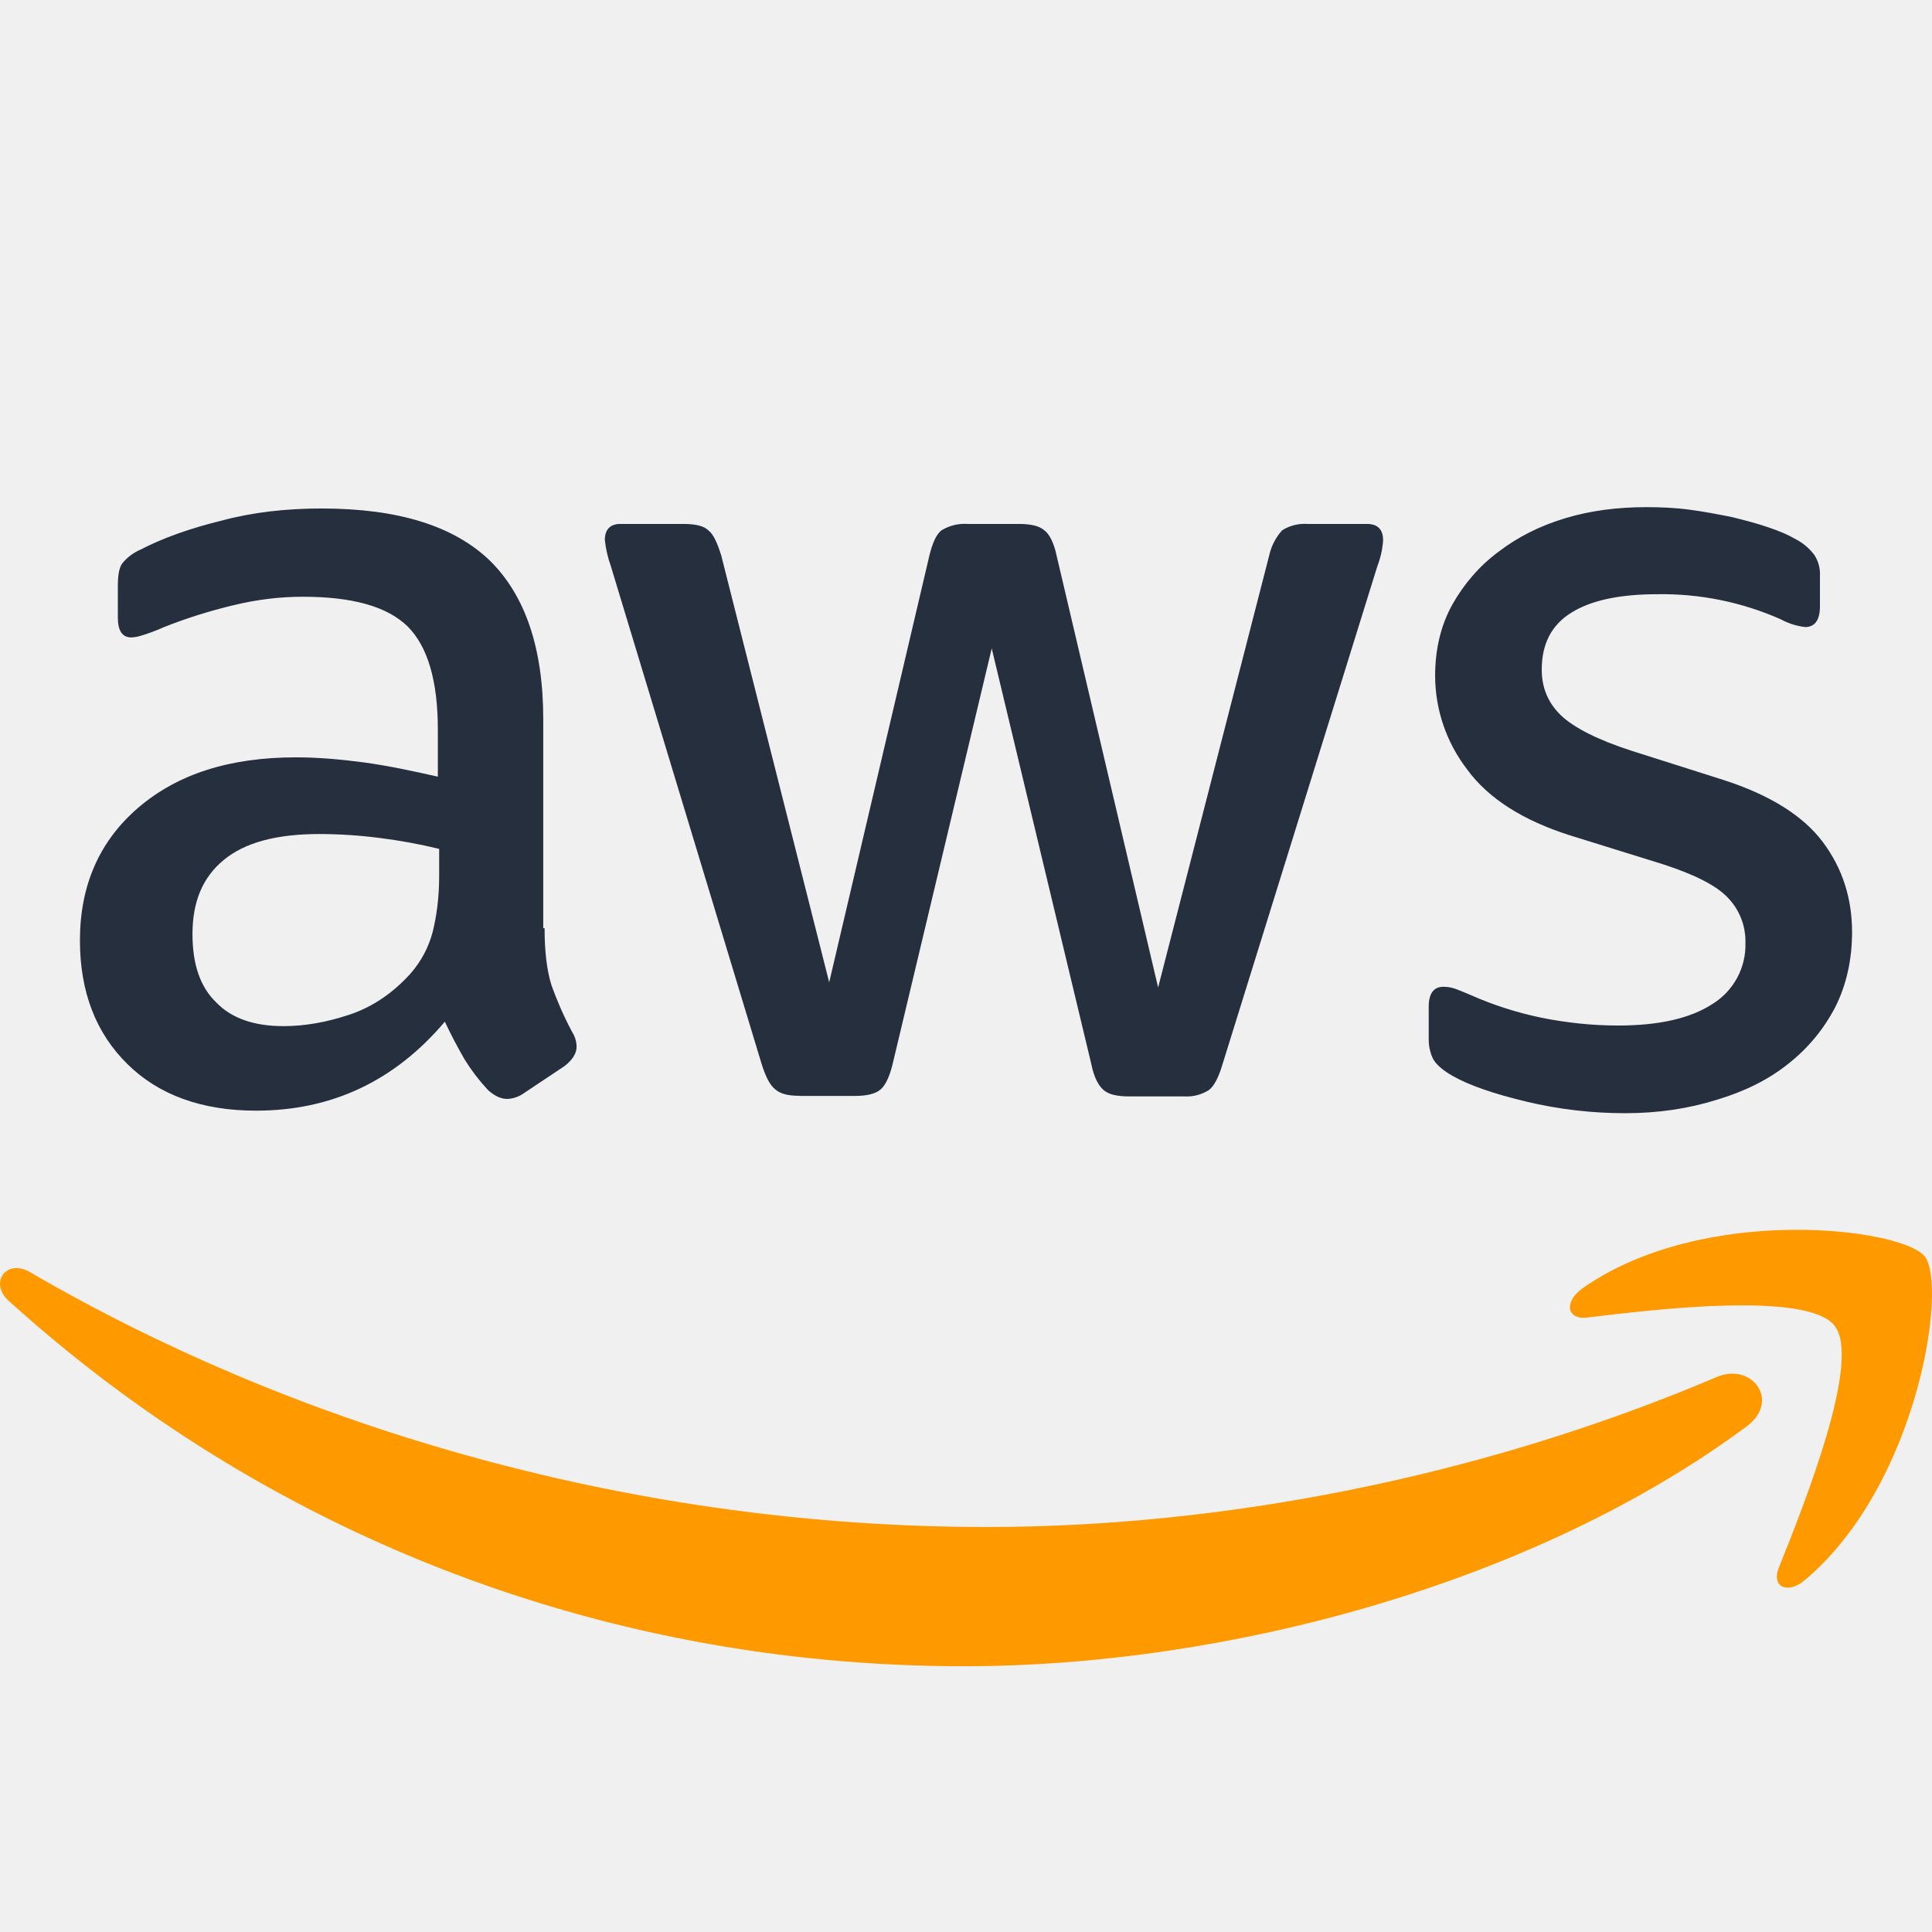
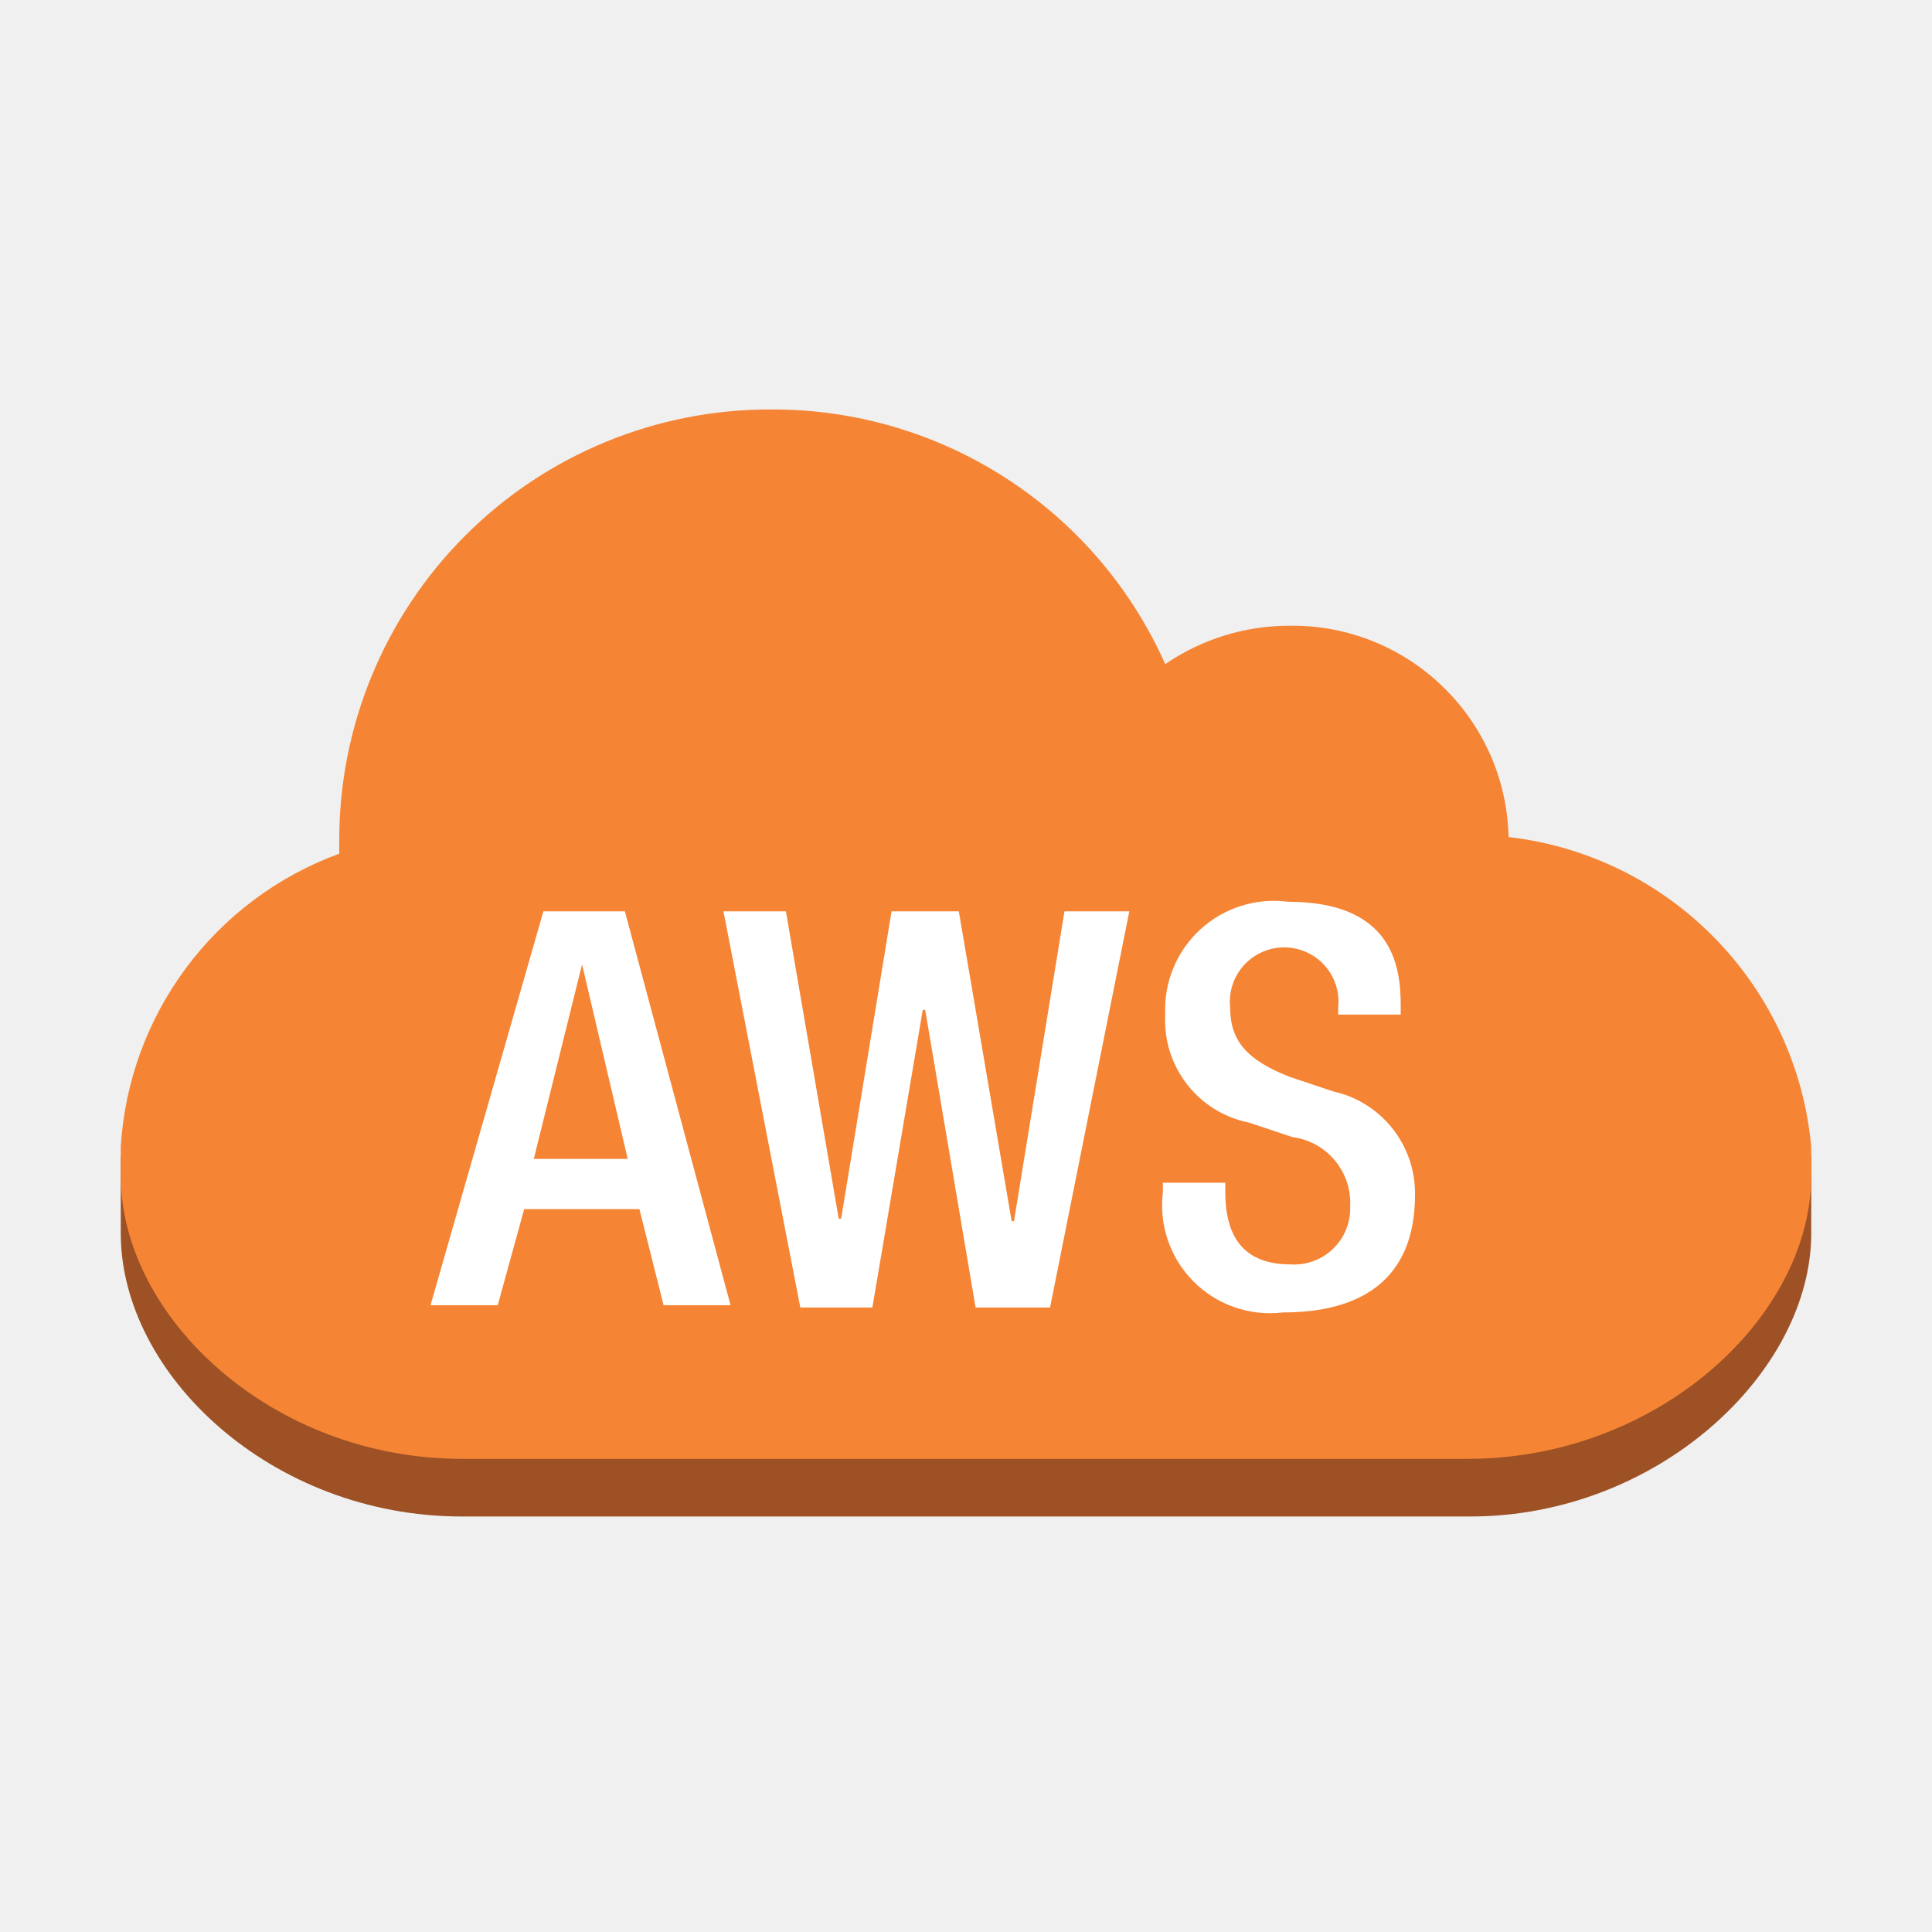
- <svg xmlns="http://www.w3.org/2000/svg" width="800px" height="800px" viewBox="0 0 16 16" fill="none">
-   <path fill="#252F3E" d="M4.51 7.687c0 .197.02.357.058.475.042.117.096.245.17.384a.233.233 0 01.037.123c0 .053-.032.107-.1.16l-.336.224a.255.255 0 01-.138.048c-.054 0-.107-.026-.16-.074a1.652 1.652 0 01-.192-.251 4.137 4.137 0 01-.165-.315c-.415.491-.936.737-1.564.737-.447 0-.804-.129-1.064-.385-.261-.256-.394-.598-.394-1.025 0-.454.16-.822.484-1.1.325-.278.756-.416 1.304-.416.18 0 .367.016.564.042.197.027.4.07.612.118v-.39c0-.406-.085-.689-.25-.854-.17-.166-.458-.246-.868-.246-.186 0-.377.022-.574.07a4.23 4.23 0 00-.575.181 1.525 1.525 0 01-.186.07.326.326 0 01-.085.016c-.075 0-.112-.054-.112-.166v-.262c0-.085.01-.15.037-.186a.399.399 0 01.15-.113c.185-.096.409-.176.67-.24.26-.07.537-.101.83-.101.633 0 1.096.144 1.394.432.293.288.442.726.442 1.314v1.73h.01zm-2.161.811c.175 0 .356-.032.548-.096.191-.064.362-.182.505-.342a.848.848 0 00.181-.341c.032-.129.054-.283.054-.465V7.03a4.43 4.43 0 00-.49-.09 3.996 3.996 0 00-.5-.033c-.357 0-.618.07-.793.214-.176.144-.26.347-.26.614 0 .25.063.437.196.566.128.133.314.197.559.197zm4.273.577c-.096 0-.16-.016-.202-.054-.043-.032-.08-.106-.112-.208l-1.25-4.127a.938.938 0 01-.049-.214c0-.085.043-.133.128-.133h.522c.1 0 .17.016.207.053.043.032.075.107.107.208l.894 3.535.83-3.535c.026-.106.058-.176.1-.208a.365.365 0 01.214-.053h.425c.102 0 .17.016.213.053.043.032.08.107.101.208l.841 3.578.92-3.578a.458.458 0 01.107-.208.346.346 0 01.208-.053h.495c.085 0 .133.043.133.133 0 .027-.006.054-.01.086a.76.76 0 01-.038.133l-1.283 4.127c-.032.107-.069.177-.111.209a.34.34 0 01-.203.053h-.457c-.101 0-.17-.016-.213-.053-.043-.038-.08-.107-.101-.214L8.213 5.37l-.82 3.439c-.026.107-.058.176-.1.213-.043.038-.118.054-.213.054h-.458zm6.838.144a3.51 3.51 0 01-.82-.096c-.266-.064-.473-.134-.612-.214-.085-.048-.143-.101-.165-.15a.378.378 0 01-.031-.149v-.272c0-.112.042-.166.122-.166a.3.3 0 01.096.016c.032.011.08.032.133.054.18.08.378.144.585.187.213.042.42.064.633.064.336 0 .596-.059.777-.176a.575.575 0 00.277-.508.52.52 0 00-.144-.373c-.095-.102-.276-.193-.537-.278l-.772-.24c-.388-.123-.676-.305-.851-.545a1.275 1.275 0 01-.266-.774c0-.224.048-.422.143-.593.096-.17.224-.32.384-.438.16-.122.34-.213.553-.277.213-.064.436-.091.67-.091.118 0 .24.005.357.021.122.016.234.038.346.06.106.026.208.052.303.085.096.032.17.064.224.096a.46.46 0 01.16.133.289.289 0 01.047.176v.251c0 .112-.042.171-.122.171a.552.552 0 01-.202-.064 2.427 2.427 0 00-1.022-.208c-.303 0-.543.048-.708.15-.165.1-.25.256-.25.475 0 .149.053.277.16.379.106.101.303.202.585.293l.756.24c.383.123.66.294.825.513.165.219.244.47.244.748 0 .23-.047.437-.138.619a1.436 1.436 0 01-.388.47c-.165.133-.362.23-.591.299-.24.075-.49.112-.761.112z" />
-   <g fill="#F90" fill-rule="evenodd" clip-rule="evenodd">
-     <path d="M14.465 11.813c-1.75 1.297-4.294 1.986-6.481 1.986-3.065 0-5.827-1.137-7.913-3.027-.165-.15-.016-.353.18-.235 2.257 1.313 5.04 2.109 7.92 2.109 1.941 0 4.075-.406 6.039-1.239.293-.133.543.192.255.406z" />
-     <path d="M15.194 10.98c-.223-.287-1.479-.138-2.048-.069-.17.022-.197-.128-.043-.24 1-.705 2.645-.502 2.836-.267.192.24-.053 1.89-.99 2.68-.143.123-.281.06-.218-.1.213-.53.687-1.72.463-2.003z" />
-   </g>
+ <svg xmlns="http://www.w3.org/2000/svg" width="800px" height="800px" viewBox="0 0 32 32">
+   <path d="M30,19.152v1.273c0,2.307-2.545,4.693-5.648,4.693H7.648C4.506,25.118,2,22.771,2,20.424V19.152Z" style="fill:#9d5125" />
+   <path d="M12.778,6.782A7.112,7.112,0,0,1,19.3,11a3.638,3.638,0,0,1,2.068-.636,3.583,3.583,0,0,1,3.619,3.5A5.69,5.69,0,0,1,30,18.993v.477c0,2.347-2.545,4.693-5.688,4.693H7.648C4.506,24.163,2,21.816,2,19.47v-.477A5.527,5.527,0,0,1,5.619,14.14v-.2A7.129,7.129,0,0,1,12.778,6.782Z" style="fill:#f58535" />
+   <path d="M9,15.095,7.131,21.618H8.244l.438-1.591h1.909l.4,1.591H12.1l-1.75-6.523Zm-.159,4.1.8-3.222h0l.756,3.222Z" style="fill:#fff" />
+   <polygon points="16.795 20.226 16.756 20.226 15.881 15.095 14.767 15.095 13.932 20.186 13.892 20.186 13.017 15.095 11.983 15.095 13.256 21.657 14.449 21.657 15.284 16.726 15.324 16.726 16.159 21.657 17.392 21.657 18.705 15.095 17.631 15.095 16.795 20.226" style="fill:#fff" />
+   <path d="M22.085,18.078l-.716-.239c-.716-.278-.994-.6-.994-1.153a.9.9,0,1,1,1.79,0v.119H23.2v-.159c0-.676-.159-1.71-1.869-1.71A1.8,1.8,0,0,0,19.3,16.805a1.729,1.729,0,0,0,1.392,1.79l.716.239a1.1,1.1,0,0,1,.955,1.153.928.928,0,0,1-.994.955q-1.074,0-1.074-1.193v-.159H19.261v.159a1.786,1.786,0,0,0,1.989,1.989c1.312,0,2.187-.557,2.187-1.949A1.728,1.728,0,0,0,22.085,18.078Z" style="fill:#fff" />
</svg>
